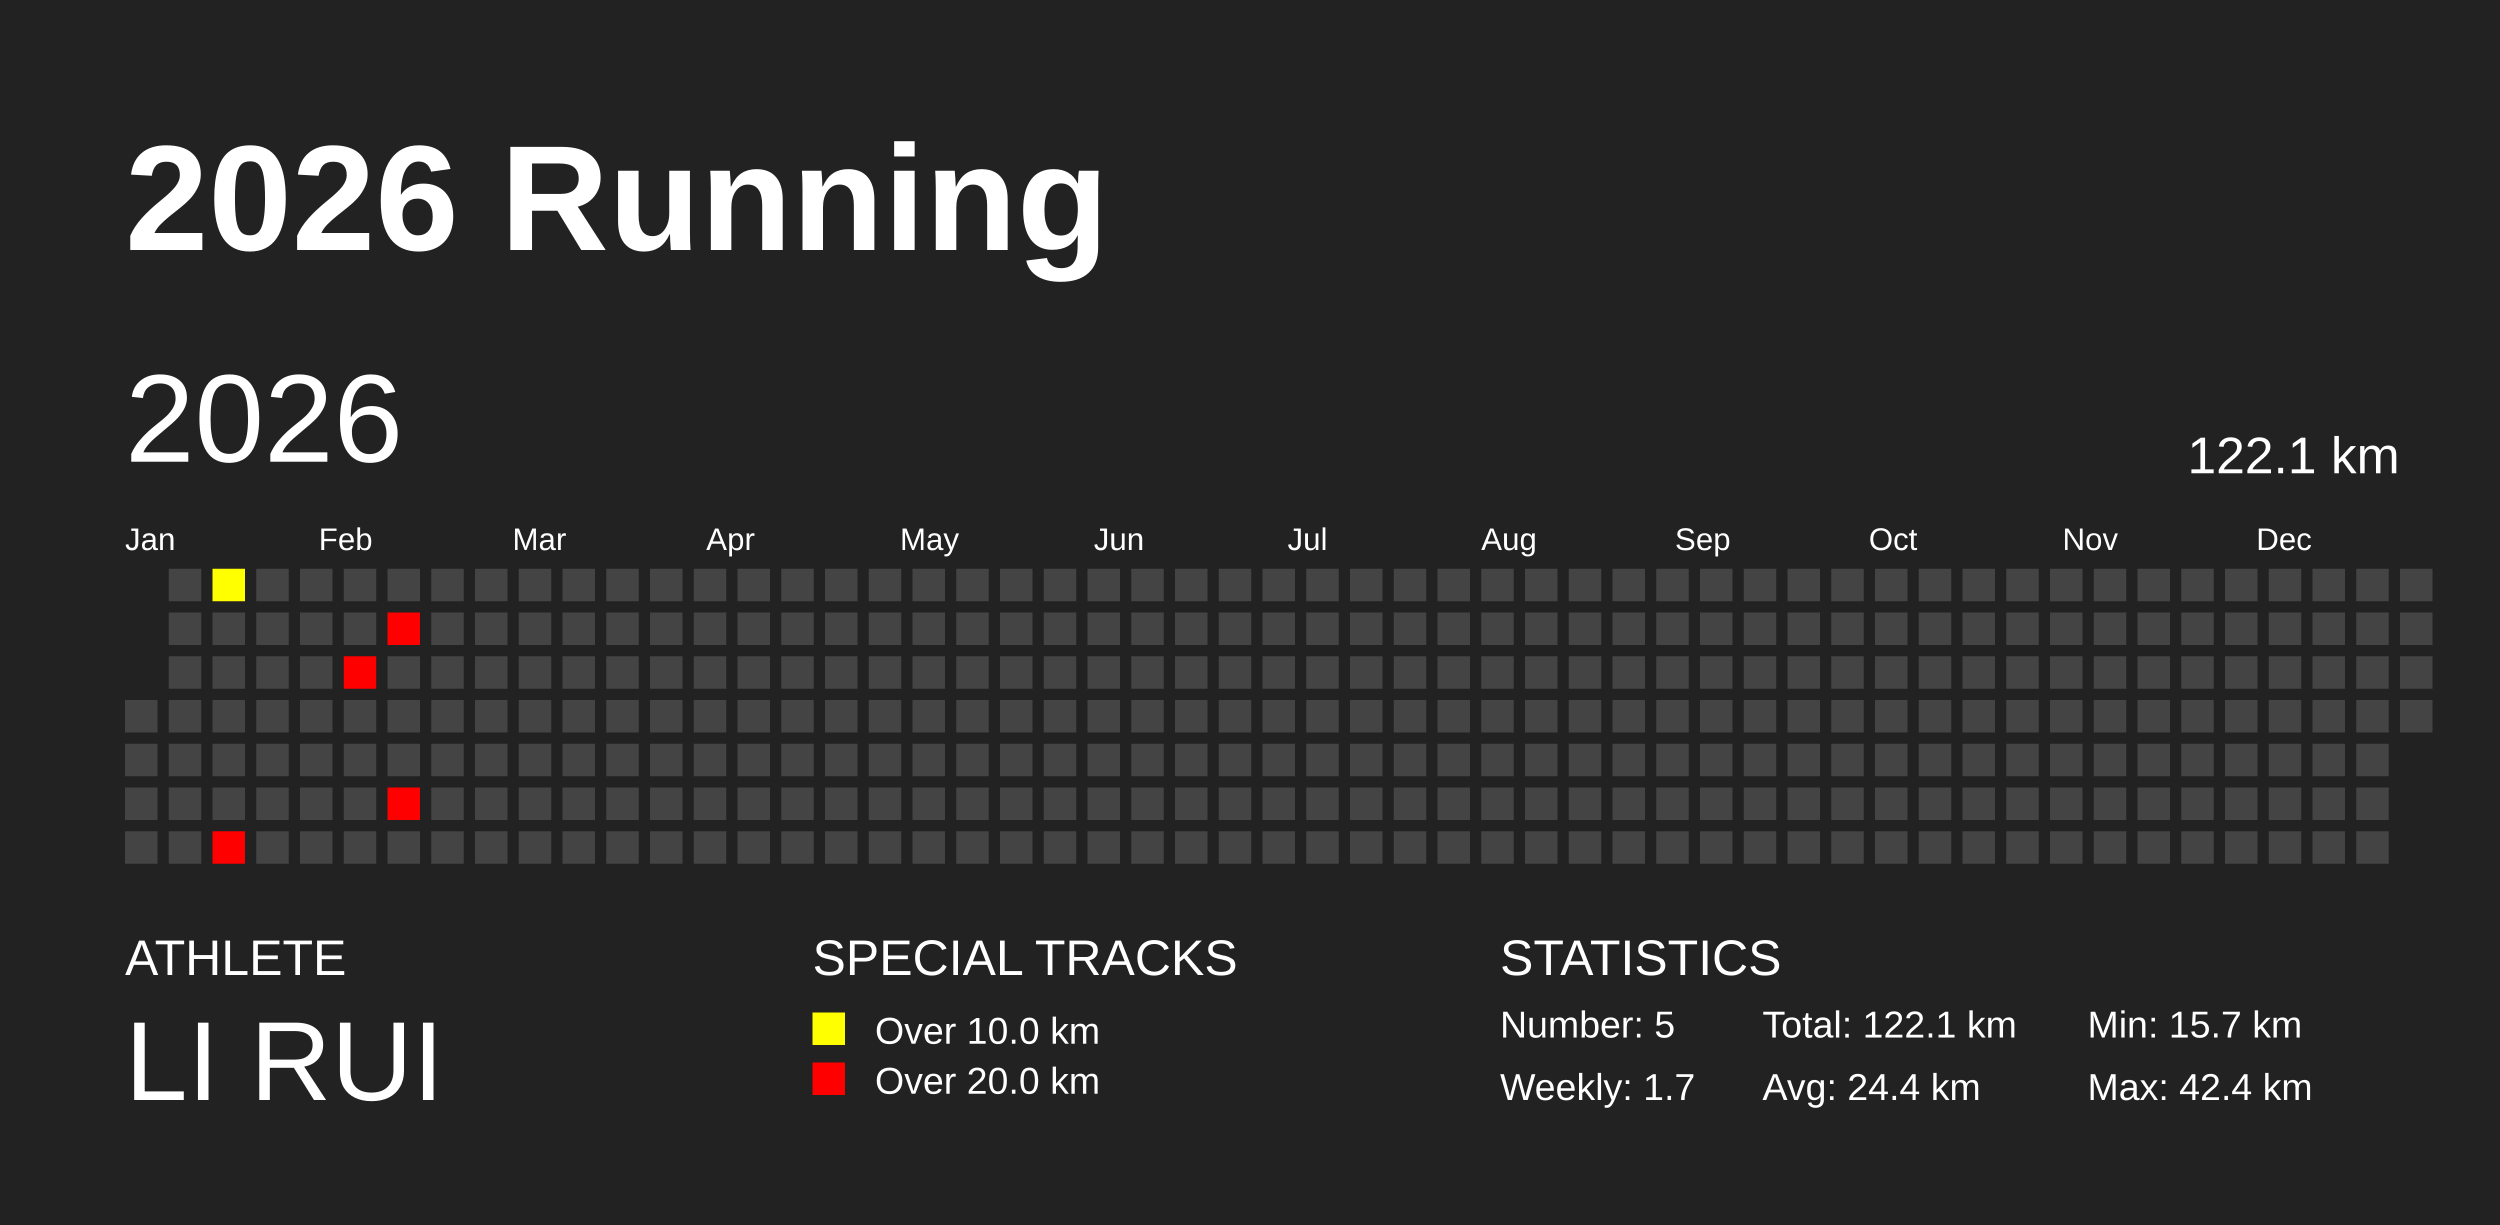
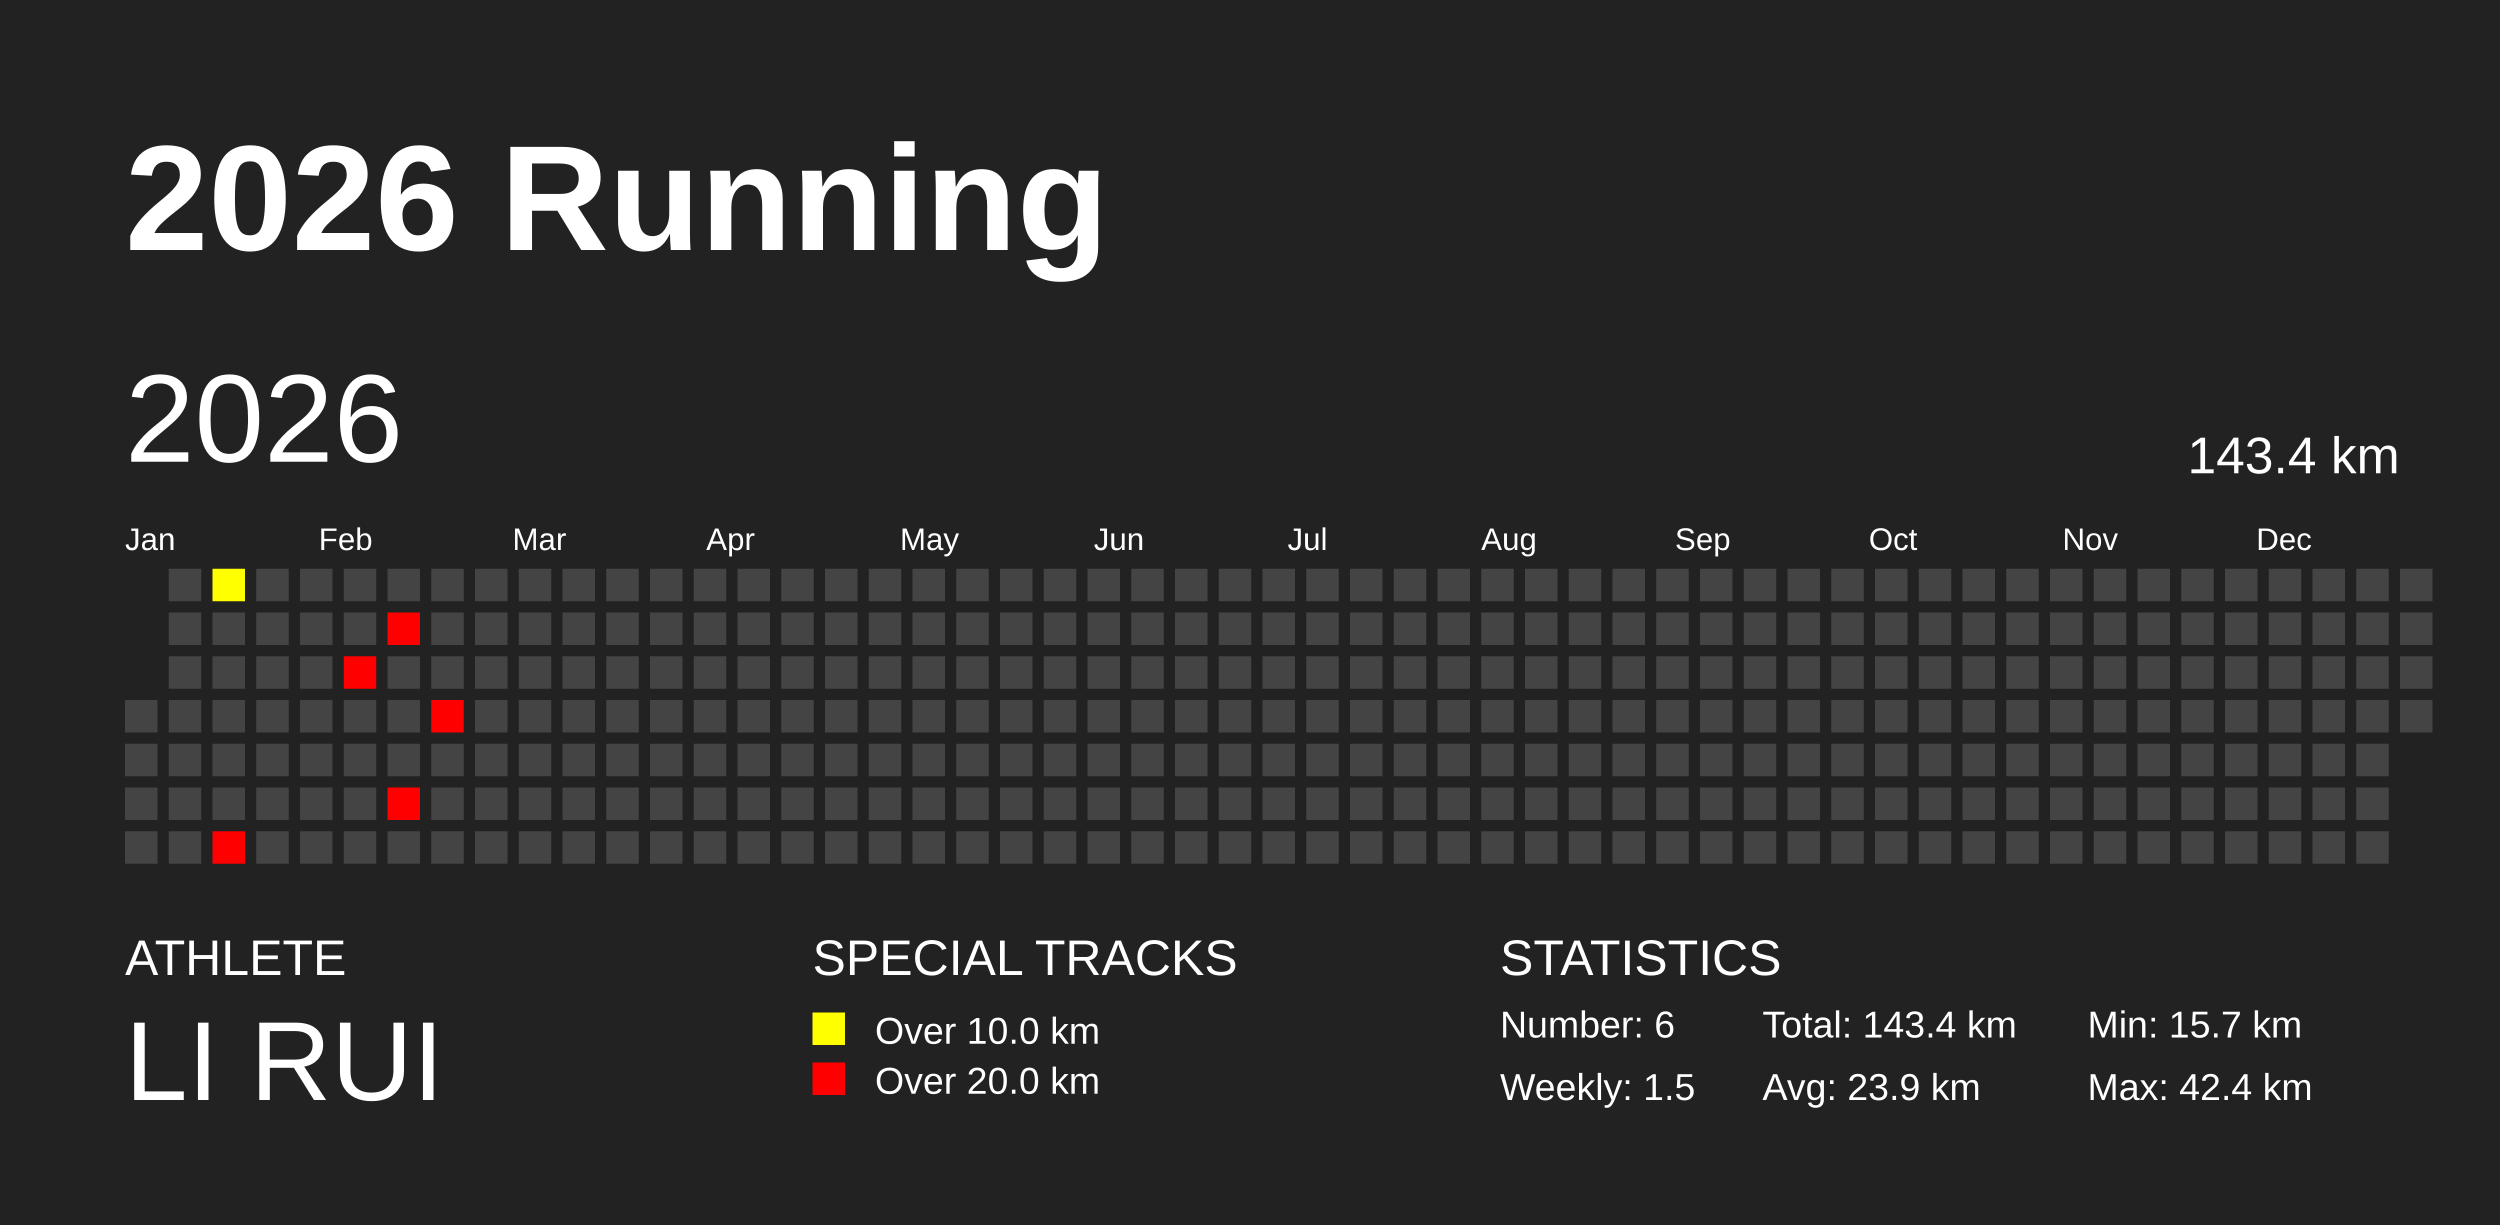
<svg xmlns="http://www.w3.org/2000/svg" baseProfile="full" height="98mm" version="1.1" viewBox="0,0,200,98" width="200mm">
  <defs />
  <rect fill="#222222" height="98" width="200" x="0" y="0" />
  <text fill="#FFFFFF" style="font-size:12px; font-family:Arial; font-weight:bold;" x="10" y="20">2026 Running</text>
  <text fill="#FFFFFF" style="font-size:4px; font-family:Arial" x="10" y="78">ATHLETE</text>
  <text fill="#FFFFFF" style="font-size:9px; font-family:Arial" x="10" y="88">LI RUI</text>
  <text fill="#FFFFFF" style="font-size:4px; font-family:Arial" x="65" y="78">SPECIAL TRACKS</text>
  <rect fill="yellow" height="2.6" width="2.6" x="65" y="81" />
  <text fill="#FFFFFF" style="font-size:3px; font-family:Arial" x="70" y="83.5">Over 10.0 km</text>
  <rect fill="red" height="2.6" width="2.6" x="65" y="85" />
  <text fill="#FFFFFF" style="font-size:3px; font-family:Arial" x="70" y="87.5">Over 20.0 km</text>
  <text fill="#FFFFFF" style="font-size:4px; font-family:Arial" x="120" y="78">STATISTICS</text>
-   <text fill="#FFFFFF" style="font-size:3px; font-family:Arial" x="120" y="83">Number: 5</text>
-   <text fill="#FFFFFF" style="font-size:3px; font-family:Arial" x="120" y="88">Weekly: 1.7</text>
-   <text fill="#FFFFFF" style="font-size:3px; font-family:Arial" x="141" y="83">Total: 122.1 km</text>
-   <text fill="#FFFFFF" style="font-size:3px; font-family:Arial" x="141" y="88">Avg: 24.4 km</text>
+   <text fill="#FFFFFF" style="font-size:3px; font-family:Arial" x="120" y="83">Number: 6</text>
+   <text fill="#FFFFFF" style="font-size:3px; font-family:Arial" x="120" y="88">Weekly: 1.5</text>
+   <text fill="#FFFFFF" style="font-size:3px; font-family:Arial" x="141" y="83">Total: 143.4 km</text>
+   <text fill="#FFFFFF" style="font-size:3px; font-family:Arial" x="141" y="88">Avg: 23.9 km</text>
  <text fill="#FFFFFF" style="font-size:3px; font-family:Arial" x="167" y="83">Min: 15.7 km</text>
  <text fill="#FFFFFF" style="font-size:3px; font-family:Arial" x="167" y="88">Max: 42.4 km</text>
  <text dominant-baseline="hanging" fill="#FFFFFF" style="font-size:10.0px; font-family:Arial;" x="10" y="30">2026</text>
-   <text dominant-baseline="hanging" fill="#FFFFFF" style="font-size:4.125px; font-family:Arial;" x="175" y="35">122.1 km</text>
+   <text dominant-baseline="hanging" fill="#FFFFFF" style="font-size:4.125px; font-family:Arial;" x="175" y="35">143.4 km</text>
  <text fill="#FFFFFF" style="font-size:2.5px; font-family:Arial" x="10.0" y="44">Jan</text>
  <text fill="#FFFFFF" style="font-size:2.5px; font-family:Arial" x="25.5" y="44">Feb</text>
  <text fill="#FFFFFF" style="font-size:2.5px; font-family:Arial" x="41.0" y="44">Mar</text>
  <text fill="#FFFFFF" style="font-size:2.5px; font-family:Arial" x="56.5" y="44">Apr</text>
  <text fill="#FFFFFF" style="font-size:2.5px; font-family:Arial" x="72.0" y="44">May</text>
  <text fill="#FFFFFF" style="font-size:2.5px; font-family:Arial" x="87.5" y="44">Jun</text>
  <text fill="#FFFFFF" style="font-size:2.5px; font-family:Arial" x="103.0" y="44">Jul</text>
  <text fill="#FFFFFF" style="font-size:2.5px; font-family:Arial" x="118.5" y="44">Aug</text>
  <text fill="#FFFFFF" style="font-size:2.5px; font-family:Arial" x="134.0" y="44">Sep</text>
  <text fill="#FFFFFF" style="font-size:2.5px; font-family:Arial" x="149.5" y="44">Oct</text>
  <text fill="#FFFFFF" style="font-size:2.5px; font-family:Arial" x="165.0" y="44">Nov</text>
  <text fill="#FFFFFF" style="font-size:2.5px; font-family:Arial" x="180.5" y="44">Dec</text>
  <rect fill="#444444" height="2.6" width="2.6" x="10.0" y="56.0" />
  <rect fill="#444444" height="2.6" width="2.6" x="10.0" y="59.5" />
  <rect fill="#444444" height="2.6" width="2.6" x="10.0" y="63.0" />
  <rect fill="#444444" height="2.6" width="2.6" x="10.0" y="66.5" />
  <rect fill="#444444" height="2.6" width="2.6" x="13.5" y="45.5" />
  <rect fill="#444444" height="2.6" width="2.6" x="13.5" y="49.0" />
  <rect fill="#444444" height="2.6" width="2.6" x="13.5" y="52.5" />
  <rect fill="#444444" height="2.6" width="2.6" x="13.5" y="56.0" />
  <rect fill="#444444" height="2.6" width="2.6" x="13.5" y="59.5" />
  <rect fill="#444444" height="2.6" width="2.6" x="13.5" y="63.0" />
  <rect fill="#444444" height="2.6" width="2.6" x="13.5" y="66.5" />
  <rect fill="#ffff00" height="2.6" width="2.6" x="17.0" y="45.5" />
  <rect fill="#444444" height="2.6" width="2.6" x="17.0" y="49.0" />
  <rect fill="#444444" height="2.6" width="2.6" x="17.0" y="52.5" />
  <rect fill="#444444" height="2.6" width="2.6" x="17.0" y="56.0" />
  <rect fill="#444444" height="2.6" width="2.6" x="17.0" y="59.5" />
  <rect fill="#444444" height="2.6" width="2.6" x="17.0" y="63.0" />
  <rect fill="red" height="2.6" width="2.6" x="17.0" y="66.5" />
  <rect fill="#444444" height="2.6" width="2.6" x="20.5" y="45.5" />
  <rect fill="#444444" height="2.6" width="2.6" x="20.5" y="49.0" />
  <rect fill="#444444" height="2.6" width="2.6" x="20.5" y="52.5" />
  <rect fill="#444444" height="2.6" width="2.6" x="20.5" y="56.0" />
  <rect fill="#444444" height="2.6" width="2.6" x="20.5" y="59.5" />
  <rect fill="#444444" height="2.6" width="2.6" x="20.5" y="63.0" />
  <rect fill="#444444" height="2.6" width="2.6" x="20.5" y="66.5" />
  <rect fill="#444444" height="2.6" width="2.6" x="24.0" y="45.5" />
  <rect fill="#444444" height="2.6" width="2.6" x="24.0" y="49.0" />
  <rect fill="#444444" height="2.6" width="2.6" x="24.0" y="52.5" />
  <rect fill="#444444" height="2.6" width="2.6" x="24.0" y="56.0" />
  <rect fill="#444444" height="2.6" width="2.6" x="24.0" y="59.5" />
  <rect fill="#444444" height="2.6" width="2.6" x="24.0" y="63.0" />
  <rect fill="#444444" height="2.6" width="2.6" x="24.0" y="66.5" />
  <rect fill="#444444" height="2.6" width="2.6" x="27.5" y="45.5" />
  <rect fill="#444444" height="2.6" width="2.6" x="27.5" y="49.0" />
  <rect fill="red" height="2.6" width="2.6" x="27.5" y="52.5" />
  <rect fill="#444444" height="2.6" width="2.6" x="27.5" y="56.0" />
  <rect fill="#444444" height="2.6" width="2.6" x="27.5" y="59.5" />
  <rect fill="#444444" height="2.6" width="2.6" x="27.5" y="63.0" />
  <rect fill="#444444" height="2.6" width="2.6" x="27.5" y="66.5" />
  <rect fill="#444444" height="2.6" width="2.6" x="31.0" y="45.5" />
  <rect fill="red" height="2.6" width="2.6" x="31.0" y="49.0" />
  <rect fill="#444444" height="2.6" width="2.6" x="31.0" y="52.5" />
  <rect fill="#444444" height="2.6" width="2.6" x="31.0" y="56.0" />
  <rect fill="#444444" height="2.6" width="2.6" x="31.0" y="59.5" />
  <rect fill="red" height="2.6" width="2.6" x="31.0" y="63.0" />
  <rect fill="#444444" height="2.6" width="2.6" x="31.0" y="66.5" />
  <rect fill="#444444" height="2.6" width="2.6" x="34.5" y="45.5" />
  <rect fill="#444444" height="2.6" width="2.6" x="34.5" y="49.0" />
  <rect fill="#444444" height="2.6" width="2.6" x="34.5" y="52.5" />
-   <rect fill="#444444" height="2.6" width="2.6" x="34.5" y="56.0" />
+   <rect fill="red" height="2.6" width="2.6" x="34.5" y="56.0" />
  <rect fill="#444444" height="2.6" width="2.6" x="34.5" y="59.5" />
  <rect fill="#444444" height="2.6" width="2.6" x="34.5" y="63.0" />
  <rect fill="#444444" height="2.6" width="2.6" x="34.5" y="66.5" />
  <rect fill="#444444" height="2.6" width="2.6" x="38.0" y="45.5" />
  <rect fill="#444444" height="2.6" width="2.6" x="38.0" y="49.0" />
  <rect fill="#444444" height="2.6" width="2.6" x="38.0" y="52.5" />
  <rect fill="#444444" height="2.6" width="2.6" x="38.0" y="56.0" />
  <rect fill="#444444" height="2.6" width="2.6" x="38.0" y="59.5" />
  <rect fill="#444444" height="2.6" width="2.6" x="38.0" y="63.0" />
  <rect fill="#444444" height="2.6" width="2.6" x="38.0" y="66.5" />
  <rect fill="#444444" height="2.6" width="2.6" x="41.5" y="45.5" />
  <rect fill="#444444" height="2.6" width="2.6" x="41.5" y="49.0" />
  <rect fill="#444444" height="2.6" width="2.6" x="41.5" y="52.5" />
  <rect fill="#444444" height="2.6" width="2.6" x="41.5" y="56.0" />
  <rect fill="#444444" height="2.6" width="2.6" x="41.5" y="59.5" />
  <rect fill="#444444" height="2.6" width="2.6" x="41.5" y="63.0" />
  <rect fill="#444444" height="2.6" width="2.6" x="41.5" y="66.5" />
  <rect fill="#444444" height="2.6" width="2.6" x="45.0" y="45.5" />
  <rect fill="#444444" height="2.6" width="2.6" x="45.0" y="49.0" />
  <rect fill="#444444" height="2.6" width="2.6" x="45.0" y="52.5" />
  <rect fill="#444444" height="2.6" width="2.6" x="45.0" y="56.0" />
  <rect fill="#444444" height="2.6" width="2.6" x="45.0" y="59.5" />
  <rect fill="#444444" height="2.6" width="2.6" x="45.0" y="63.0" />
  <rect fill="#444444" height="2.6" width="2.6" x="45.0" y="66.5" />
  <rect fill="#444444" height="2.6" width="2.6" x="48.5" y="45.5" />
  <rect fill="#444444" height="2.6" width="2.6" x="48.5" y="49.0" />
  <rect fill="#444444" height="2.6" width="2.6" x="48.5" y="52.5" />
  <rect fill="#444444" height="2.6" width="2.6" x="48.5" y="56.0" />
  <rect fill="#444444" height="2.6" width="2.6" x="48.5" y="59.5" />
  <rect fill="#444444" height="2.6" width="2.6" x="48.5" y="63.0" />
  <rect fill="#444444" height="2.6" width="2.6" x="48.5" y="66.5" />
  <rect fill="#444444" height="2.6" width="2.6" x="52.0" y="45.5" />
  <rect fill="#444444" height="2.6" width="2.6" x="52.0" y="49.0" />
  <rect fill="#444444" height="2.6" width="2.6" x="52.0" y="52.5" />
  <rect fill="#444444" height="2.6" width="2.6" x="52.0" y="56.0" />
  <rect fill="#444444" height="2.6" width="2.6" x="52.0" y="59.5" />
  <rect fill="#444444" height="2.6" width="2.6" x="52.0" y="63.0" />
  <rect fill="#444444" height="2.6" width="2.6" x="52.0" y="66.5" />
  <rect fill="#444444" height="2.6" width="2.6" x="55.5" y="45.5" />
  <rect fill="#444444" height="2.6" width="2.6" x="55.5" y="49.0" />
  <rect fill="#444444" height="2.6" width="2.6" x="55.5" y="52.5" />
  <rect fill="#444444" height="2.6" width="2.6" x="55.5" y="56.0" />
  <rect fill="#444444" height="2.6" width="2.6" x="55.5" y="59.5" />
  <rect fill="#444444" height="2.6" width="2.6" x="55.5" y="63.0" />
  <rect fill="#444444" height="2.6" width="2.6" x="55.5" y="66.5" />
  <rect fill="#444444" height="2.6" width="2.6" x="59.0" y="45.5" />
  <rect fill="#444444" height="2.6" width="2.6" x="59.0" y="49.0" />
  <rect fill="#444444" height="2.6" width="2.6" x="59.0" y="52.5" />
  <rect fill="#444444" height="2.6" width="2.6" x="59.0" y="56.0" />
  <rect fill="#444444" height="2.6" width="2.6" x="59.0" y="59.5" />
  <rect fill="#444444" height="2.6" width="2.6" x="59.0" y="63.0" />
  <rect fill="#444444" height="2.6" width="2.6" x="59.0" y="66.5" />
  <rect fill="#444444" height="2.6" width="2.6" x="62.5" y="45.5" />
  <rect fill="#444444" height="2.6" width="2.6" x="62.5" y="49.0" />
  <rect fill="#444444" height="2.6" width="2.6" x="62.5" y="52.5" />
  <rect fill="#444444" height="2.6" width="2.6" x="62.5" y="56.0" />
  <rect fill="#444444" height="2.6" width="2.6" x="62.5" y="59.5" />
  <rect fill="#444444" height="2.6" width="2.6" x="62.5" y="63.0" />
  <rect fill="#444444" height="2.6" width="2.6" x="62.5" y="66.5" />
  <rect fill="#444444" height="2.6" width="2.6" x="66.0" y="45.5" />
  <rect fill="#444444" height="2.6" width="2.6" x="66.0" y="49.0" />
  <rect fill="#444444" height="2.6" width="2.6" x="66.0" y="52.5" />
  <rect fill="#444444" height="2.6" width="2.6" x="66.0" y="56.0" />
  <rect fill="#444444" height="2.6" width="2.6" x="66.0" y="59.5" />
  <rect fill="#444444" height="2.6" width="2.6" x="66.0" y="63.0" />
  <rect fill="#444444" height="2.6" width="2.6" x="66.0" y="66.5" />
  <rect fill="#444444" height="2.6" width="2.6" x="69.5" y="45.5" />
  <rect fill="#444444" height="2.6" width="2.6" x="69.5" y="49.0" />
  <rect fill="#444444" height="2.6" width="2.6" x="69.5" y="52.5" />
  <rect fill="#444444" height="2.6" width="2.6" x="69.5" y="56.0" />
  <rect fill="#444444" height="2.6" width="2.6" x="69.5" y="59.5" />
  <rect fill="#444444" height="2.6" width="2.6" x="69.5" y="63.0" />
  <rect fill="#444444" height="2.6" width="2.6" x="69.5" y="66.5" />
  <rect fill="#444444" height="2.6" width="2.6" x="73.0" y="45.5" />
  <rect fill="#444444" height="2.6" width="2.6" x="73.0" y="49.0" />
  <rect fill="#444444" height="2.6" width="2.6" x="73.0" y="52.5" />
  <rect fill="#444444" height="2.6" width="2.6" x="73.0" y="56.0" />
  <rect fill="#444444" height="2.6" width="2.6" x="73.0" y="59.5" />
  <rect fill="#444444" height="2.6" width="2.6" x="73.0" y="63.0" />
  <rect fill="#444444" height="2.6" width="2.6" x="73.0" y="66.5" />
  <rect fill="#444444" height="2.6" width="2.6" x="76.5" y="45.5" />
  <rect fill="#444444" height="2.6" width="2.6" x="76.5" y="49.0" />
  <rect fill="#444444" height="2.6" width="2.6" x="76.5" y="52.5" />
  <rect fill="#444444" height="2.6" width="2.6" x="76.5" y="56.0" />
  <rect fill="#444444" height="2.6" width="2.6" x="76.5" y="59.5" />
  <rect fill="#444444" height="2.6" width="2.6" x="76.5" y="63.0" />
  <rect fill="#444444" height="2.6" width="2.6" x="76.5" y="66.5" />
  <rect fill="#444444" height="2.6" width="2.6" x="80.0" y="45.5" />
  <rect fill="#444444" height="2.6" width="2.6" x="80.0" y="49.0" />
  <rect fill="#444444" height="2.6" width="2.6" x="80.0" y="52.5" />
  <rect fill="#444444" height="2.6" width="2.6" x="80.0" y="56.0" />
  <rect fill="#444444" height="2.6" width="2.6" x="80.0" y="59.5" />
  <rect fill="#444444" height="2.6" width="2.6" x="80.0" y="63.0" />
  <rect fill="#444444" height="2.6" width="2.6" x="80.0" y="66.5" />
  <rect fill="#444444" height="2.6" width="2.6" x="83.5" y="45.5" />
  <rect fill="#444444" height="2.6" width="2.6" x="83.5" y="49.0" />
  <rect fill="#444444" height="2.6" width="2.6" x="83.5" y="52.5" />
  <rect fill="#444444" height="2.6" width="2.6" x="83.5" y="56.0" />
  <rect fill="#444444" height="2.6" width="2.6" x="83.5" y="59.5" />
  <rect fill="#444444" height="2.6" width="2.6" x="83.5" y="63.0" />
  <rect fill="#444444" height="2.6" width="2.6" x="83.5" y="66.5" />
  <rect fill="#444444" height="2.6" width="2.6" x="87.0" y="45.5" />
  <rect fill="#444444" height="2.6" width="2.6" x="87.0" y="49.0" />
  <rect fill="#444444" height="2.6" width="2.6" x="87.0" y="52.5" />
  <rect fill="#444444" height="2.6" width="2.6" x="87.0" y="56.0" />
  <rect fill="#444444" height="2.6" width="2.6" x="87.0" y="59.5" />
  <rect fill="#444444" height="2.6" width="2.6" x="87.0" y="63.0" />
  <rect fill="#444444" height="2.6" width="2.6" x="87.0" y="66.5" />
  <rect fill="#444444" height="2.6" width="2.6" x="90.5" y="45.5" />
  <rect fill="#444444" height="2.6" width="2.6" x="90.5" y="49.0" />
  <rect fill="#444444" height="2.6" width="2.6" x="90.5" y="52.5" />
  <rect fill="#444444" height="2.6" width="2.6" x="90.5" y="56.0" />
  <rect fill="#444444" height="2.6" width="2.6" x="90.5" y="59.5" />
  <rect fill="#444444" height="2.6" width="2.6" x="90.5" y="63.0" />
  <rect fill="#444444" height="2.6" width="2.6" x="90.5" y="66.5" />
  <rect fill="#444444" height="2.6" width="2.6" x="94.0" y="45.5" />
  <rect fill="#444444" height="2.6" width="2.6" x="94.0" y="49.0" />
  <rect fill="#444444" height="2.6" width="2.6" x="94.0" y="52.5" />
  <rect fill="#444444" height="2.6" width="2.6" x="94.0" y="56.0" />
  <rect fill="#444444" height="2.6" width="2.6" x="94.0" y="59.5" />
  <rect fill="#444444" height="2.6" width="2.6" x="94.0" y="63.0" />
  <rect fill="#444444" height="2.6" width="2.6" x="94.0" y="66.5" />
  <rect fill="#444444" height="2.6" width="2.6" x="97.5" y="45.5" />
  <rect fill="#444444" height="2.6" width="2.6" x="97.5" y="49.0" />
  <rect fill="#444444" height="2.6" width="2.6" x="97.5" y="52.5" />
  <rect fill="#444444" height="2.6" width="2.6" x="97.5" y="56.0" />
  <rect fill="#444444" height="2.6" width="2.6" x="97.5" y="59.5" />
  <rect fill="#444444" height="2.6" width="2.6" x="97.5" y="63.0" />
  <rect fill="#444444" height="2.6" width="2.6" x="97.5" y="66.5" />
  <rect fill="#444444" height="2.6" width="2.6" x="101.0" y="45.5" />
  <rect fill="#444444" height="2.6" width="2.6" x="101.0" y="49.0" />
  <rect fill="#444444" height="2.6" width="2.6" x="101.0" y="52.5" />
  <rect fill="#444444" height="2.6" width="2.6" x="101.0" y="56.0" />
  <rect fill="#444444" height="2.6" width="2.6" x="101.0" y="59.5" />
  <rect fill="#444444" height="2.6" width="2.6" x="101.0" y="63.0" />
  <rect fill="#444444" height="2.6" width="2.6" x="101.0" y="66.5" />
  <rect fill="#444444" height="2.6" width="2.6" x="104.5" y="45.5" />
  <rect fill="#444444" height="2.6" width="2.6" x="104.5" y="49.0" />
  <rect fill="#444444" height="2.6" width="2.6" x="104.5" y="52.5" />
  <rect fill="#444444" height="2.6" width="2.6" x="104.5" y="56.0" />
  <rect fill="#444444" height="2.6" width="2.6" x="104.5" y="59.5" />
  <rect fill="#444444" height="2.6" width="2.6" x="104.5" y="63.0" />
  <rect fill="#444444" height="2.6" width="2.6" x="104.5" y="66.5" />
  <rect fill="#444444" height="2.6" width="2.6" x="108.0" y="45.5" />
  <rect fill="#444444" height="2.6" width="2.6" x="108.0" y="49.0" />
  <rect fill="#444444" height="2.6" width="2.6" x="108.0" y="52.5" />
  <rect fill="#444444" height="2.6" width="2.6" x="108.0" y="56.0" />
  <rect fill="#444444" height="2.6" width="2.6" x="108.0" y="59.5" />
  <rect fill="#444444" height="2.6" width="2.6" x="108.0" y="63.0" />
  <rect fill="#444444" height="2.6" width="2.6" x="108.0" y="66.5" />
  <rect fill="#444444" height="2.6" width="2.6" x="111.5" y="45.5" />
  <rect fill="#444444" height="2.6" width="2.6" x="111.5" y="49.0" />
  <rect fill="#444444" height="2.6" width="2.6" x="111.5" y="52.5" />
  <rect fill="#444444" height="2.6" width="2.6" x="111.5" y="56.0" />
  <rect fill="#444444" height="2.6" width="2.6" x="111.5" y="59.5" />
  <rect fill="#444444" height="2.6" width="2.6" x="111.5" y="63.0" />
  <rect fill="#444444" height="2.6" width="2.6" x="111.5" y="66.5" />
  <rect fill="#444444" height="2.6" width="2.6" x="115.0" y="45.5" />
  <rect fill="#444444" height="2.6" width="2.6" x="115.0" y="49.0" />
  <rect fill="#444444" height="2.6" width="2.6" x="115.0" y="52.5" />
  <rect fill="#444444" height="2.6" width="2.6" x="115.0" y="56.0" />
  <rect fill="#444444" height="2.6" width="2.6" x="115.0" y="59.5" />
  <rect fill="#444444" height="2.6" width="2.6" x="115.0" y="63.0" />
  <rect fill="#444444" height="2.6" width="2.6" x="115.0" y="66.5" />
  <rect fill="#444444" height="2.6" width="2.6" x="118.5" y="45.5" />
  <rect fill="#444444" height="2.6" width="2.6" x="118.5" y="49.0" />
  <rect fill="#444444" height="2.6" width="2.6" x="118.5" y="52.5" />
  <rect fill="#444444" height="2.6" width="2.6" x="118.5" y="56.0" />
  <rect fill="#444444" height="2.6" width="2.6" x="118.5" y="59.5" />
  <rect fill="#444444" height="2.6" width="2.6" x="118.5" y="63.0" />
  <rect fill="#444444" height="2.6" width="2.6" x="118.5" y="66.5" />
  <rect fill="#444444" height="2.6" width="2.6" x="122.0" y="45.5" />
  <rect fill="#444444" height="2.6" width="2.6" x="122.0" y="49.0" />
  <rect fill="#444444" height="2.6" width="2.6" x="122.0" y="52.5" />
  <rect fill="#444444" height="2.6" width="2.6" x="122.0" y="56.0" />
  <rect fill="#444444" height="2.6" width="2.6" x="122.0" y="59.5" />
  <rect fill="#444444" height="2.6" width="2.6" x="122.0" y="63.0" />
  <rect fill="#444444" height="2.6" width="2.6" x="122.0" y="66.5" />
  <rect fill="#444444" height="2.6" width="2.6" x="125.5" y="45.5" />
  <rect fill="#444444" height="2.6" width="2.6" x="125.5" y="49.0" />
  <rect fill="#444444" height="2.6" width="2.6" x="125.5" y="52.5" />
  <rect fill="#444444" height="2.6" width="2.6" x="125.5" y="56.0" />
  <rect fill="#444444" height="2.6" width="2.6" x="125.5" y="59.5" />
  <rect fill="#444444" height="2.6" width="2.6" x="125.5" y="63.0" />
  <rect fill="#444444" height="2.6" width="2.6" x="125.5" y="66.5" />
  <rect fill="#444444" height="2.6" width="2.6" x="129.0" y="45.5" />
  <rect fill="#444444" height="2.6" width="2.6" x="129.0" y="49.0" />
  <rect fill="#444444" height="2.6" width="2.6" x="129.0" y="52.5" />
  <rect fill="#444444" height="2.6" width="2.6" x="129.0" y="56.0" />
  <rect fill="#444444" height="2.6" width="2.6" x="129.0" y="59.5" />
  <rect fill="#444444" height="2.6" width="2.6" x="129.0" y="63.0" />
  <rect fill="#444444" height="2.6" width="2.6" x="129.0" y="66.5" />
  <rect fill="#444444" height="2.6" width="2.6" x="132.5" y="45.5" />
  <rect fill="#444444" height="2.6" width="2.6" x="132.5" y="49.0" />
  <rect fill="#444444" height="2.6" width="2.6" x="132.5" y="52.5" />
  <rect fill="#444444" height="2.6" width="2.6" x="132.5" y="56.0" />
  <rect fill="#444444" height="2.6" width="2.6" x="132.5" y="59.5" />
  <rect fill="#444444" height="2.6" width="2.6" x="132.5" y="63.0" />
  <rect fill="#444444" height="2.6" width="2.6" x="132.5" y="66.5" />
  <rect fill="#444444" height="2.6" width="2.6" x="136.0" y="45.5" />
  <rect fill="#444444" height="2.6" width="2.6" x="136.0" y="49.0" />
  <rect fill="#444444" height="2.6" width="2.6" x="136.0" y="52.5" />
  <rect fill="#444444" height="2.6" width="2.6" x="136.0" y="56.0" />
  <rect fill="#444444" height="2.6" width="2.6" x="136.0" y="59.5" />
  <rect fill="#444444" height="2.6" width="2.6" x="136.0" y="63.0" />
  <rect fill="#444444" height="2.6" width="2.6" x="136.0" y="66.5" />
  <rect fill="#444444" height="2.6" width="2.6" x="139.5" y="45.5" />
  <rect fill="#444444" height="2.6" width="2.6" x="139.5" y="49.0" />
  <rect fill="#444444" height="2.6" width="2.6" x="139.5" y="52.5" />
  <rect fill="#444444" height="2.6" width="2.6" x="139.5" y="56.0" />
  <rect fill="#444444" height="2.6" width="2.6" x="139.5" y="59.5" />
  <rect fill="#444444" height="2.6" width="2.6" x="139.5" y="63.0" />
  <rect fill="#444444" height="2.6" width="2.6" x="139.5" y="66.5" />
  <rect fill="#444444" height="2.6" width="2.6" x="143.0" y="45.5" />
  <rect fill="#444444" height="2.6" width="2.6" x="143.0" y="49.0" />
  <rect fill="#444444" height="2.6" width="2.6" x="143.0" y="52.5" />
  <rect fill="#444444" height="2.6" width="2.6" x="143.0" y="56.0" />
  <rect fill="#444444" height="2.6" width="2.6" x="143.0" y="59.5" />
  <rect fill="#444444" height="2.6" width="2.6" x="143.0" y="63.0" />
  <rect fill="#444444" height="2.6" width="2.6" x="143.0" y="66.5" />
  <rect fill="#444444" height="2.6" width="2.6" x="146.5" y="45.5" />
  <rect fill="#444444" height="2.6" width="2.6" x="146.5" y="49.0" />
  <rect fill="#444444" height="2.6" width="2.6" x="146.5" y="52.5" />
  <rect fill="#444444" height="2.6" width="2.6" x="146.5" y="56.0" />
  <rect fill="#444444" height="2.6" width="2.6" x="146.5" y="59.5" />
  <rect fill="#444444" height="2.6" width="2.6" x="146.5" y="63.0" />
  <rect fill="#444444" height="2.6" width="2.6" x="146.5" y="66.5" />
  <rect fill="#444444" height="2.6" width="2.6" x="150.0" y="45.5" />
  <rect fill="#444444" height="2.6" width="2.6" x="150.0" y="49.0" />
  <rect fill="#444444" height="2.6" width="2.6" x="150.0" y="52.5" />
  <rect fill="#444444" height="2.6" width="2.6" x="150.0" y="56.0" />
  <rect fill="#444444" height="2.6" width="2.6" x="150.0" y="59.5" />
  <rect fill="#444444" height="2.6" width="2.6" x="150.0" y="63.0" />
  <rect fill="#444444" height="2.6" width="2.6" x="150.0" y="66.5" />
  <rect fill="#444444" height="2.6" width="2.6" x="153.5" y="45.5" />
  <rect fill="#444444" height="2.6" width="2.6" x="153.5" y="49.0" />
  <rect fill="#444444" height="2.6" width="2.6" x="153.5" y="52.5" />
  <rect fill="#444444" height="2.6" width="2.6" x="153.5" y="56.0" />
  <rect fill="#444444" height="2.6" width="2.6" x="153.5" y="59.5" />
  <rect fill="#444444" height="2.6" width="2.6" x="153.5" y="63.0" />
  <rect fill="#444444" height="2.6" width="2.6" x="153.5" y="66.5" />
  <rect fill="#444444" height="2.6" width="2.6" x="157.0" y="45.5" />
  <rect fill="#444444" height="2.6" width="2.6" x="157.0" y="49.0" />
  <rect fill="#444444" height="2.6" width="2.6" x="157.0" y="52.5" />
  <rect fill="#444444" height="2.6" width="2.6" x="157.0" y="56.0" />
  <rect fill="#444444" height="2.6" width="2.6" x="157.0" y="59.5" />
  <rect fill="#444444" height="2.6" width="2.6" x="157.0" y="63.0" />
  <rect fill="#444444" height="2.6" width="2.6" x="157.0" y="66.5" />
  <rect fill="#444444" height="2.6" width="2.6" x="160.5" y="45.5" />
  <rect fill="#444444" height="2.6" width="2.6" x="160.5" y="49.0" />
  <rect fill="#444444" height="2.6" width="2.6" x="160.5" y="52.5" />
  <rect fill="#444444" height="2.6" width="2.6" x="160.5" y="56.0" />
  <rect fill="#444444" height="2.6" width="2.6" x="160.5" y="59.5" />
  <rect fill="#444444" height="2.6" width="2.6" x="160.5" y="63.0" />
  <rect fill="#444444" height="2.6" width="2.6" x="160.5" y="66.5" />
  <rect fill="#444444" height="2.6" width="2.6" x="164.0" y="45.5" />
  <rect fill="#444444" height="2.6" width="2.6" x="164.0" y="49.0" />
  <rect fill="#444444" height="2.6" width="2.6" x="164.0" y="52.5" />
  <rect fill="#444444" height="2.6" width="2.6" x="164.0" y="56.0" />
  <rect fill="#444444" height="2.6" width="2.6" x="164.0" y="59.5" />
  <rect fill="#444444" height="2.6" width="2.6" x="164.0" y="63.0" />
  <rect fill="#444444" height="2.6" width="2.6" x="164.0" y="66.5" />
  <rect fill="#444444" height="2.6" width="2.6" x="167.5" y="45.5" />
  <rect fill="#444444" height="2.6" width="2.6" x="167.5" y="49.0" />
  <rect fill="#444444" height="2.6" width="2.6" x="167.5" y="52.5" />
  <rect fill="#444444" height="2.6" width="2.6" x="167.5" y="56.0" />
  <rect fill="#444444" height="2.6" width="2.6" x="167.5" y="59.5" />
  <rect fill="#444444" height="2.6" width="2.6" x="167.5" y="63.0" />
  <rect fill="#444444" height="2.6" width="2.6" x="167.5" y="66.5" />
  <rect fill="#444444" height="2.6" width="2.6" x="171.0" y="45.5" />
  <rect fill="#444444" height="2.6" width="2.6" x="171.0" y="49.0" />
  <rect fill="#444444" height="2.6" width="2.6" x="171.0" y="52.5" />
  <rect fill="#444444" height="2.6" width="2.6" x="171.0" y="56.0" />
  <rect fill="#444444" height="2.6" width="2.6" x="171.0" y="59.5" />
  <rect fill="#444444" height="2.6" width="2.6" x="171.0" y="63.0" />
  <rect fill="#444444" height="2.6" width="2.6" x="171.0" y="66.5" />
  <rect fill="#444444" height="2.6" width="2.6" x="174.5" y="45.5" />
  <rect fill="#444444" height="2.6" width="2.6" x="174.5" y="49.0" />
  <rect fill="#444444" height="2.6" width="2.6" x="174.5" y="52.5" />
  <rect fill="#444444" height="2.6" width="2.6" x="174.5" y="56.0" />
  <rect fill="#444444" height="2.6" width="2.6" x="174.5" y="59.5" />
  <rect fill="#444444" height="2.6" width="2.6" x="174.5" y="63.0" />
  <rect fill="#444444" height="2.6" width="2.6" x="174.5" y="66.5" />
  <rect fill="#444444" height="2.6" width="2.6" x="178.0" y="45.5" />
  <rect fill="#444444" height="2.6" width="2.6" x="178.0" y="49.0" />
  <rect fill="#444444" height="2.6" width="2.6" x="178.0" y="52.5" />
  <rect fill="#444444" height="2.6" width="2.6" x="178.0" y="56.0" />
  <rect fill="#444444" height="2.6" width="2.6" x="178.0" y="59.5" />
  <rect fill="#444444" height="2.6" width="2.6" x="178.0" y="63.0" />
  <rect fill="#444444" height="2.6" width="2.6" x="178.0" y="66.5" />
  <rect fill="#444444" height="2.6" width="2.6" x="181.5" y="45.5" />
  <rect fill="#444444" height="2.6" width="2.6" x="181.5" y="49.0" />
  <rect fill="#444444" height="2.6" width="2.6" x="181.5" y="52.5" />
  <rect fill="#444444" height="2.6" width="2.6" x="181.5" y="56.0" />
  <rect fill="#444444" height="2.6" width="2.6" x="181.5" y="59.5" />
  <rect fill="#444444" height="2.6" width="2.6" x="181.5" y="63.0" />
  <rect fill="#444444" height="2.6" width="2.6" x="181.5" y="66.5" />
  <rect fill="#444444" height="2.6" width="2.6" x="185.0" y="45.5" />
  <rect fill="#444444" height="2.6" width="2.6" x="185.0" y="49.0" />
  <rect fill="#444444" height="2.6" width="2.6" x="185.0" y="52.5" />
  <rect fill="#444444" height="2.6" width="2.6" x="185.0" y="56.0" />
  <rect fill="#444444" height="2.6" width="2.6" x="185.0" y="59.5" />
  <rect fill="#444444" height="2.6" width="2.6" x="185.0" y="63.0" />
  <rect fill="#444444" height="2.6" width="2.6" x="185.0" y="66.5" />
  <rect fill="#444444" height="2.6" width="2.6" x="188.5" y="45.5" />
  <rect fill="#444444" height="2.6" width="2.6" x="188.5" y="49.0" />
  <rect fill="#444444" height="2.6" width="2.6" x="188.5" y="52.5" />
  <rect fill="#444444" height="2.6" width="2.6" x="188.5" y="56.0" />
  <rect fill="#444444" height="2.6" width="2.6" x="188.5" y="59.5" />
  <rect fill="#444444" height="2.6" width="2.6" x="188.5" y="63.0" />
  <rect fill="#444444" height="2.6" width="2.6" x="188.5" y="66.5" />
  <rect fill="#444444" height="2.6" width="2.6" x="192.0" y="45.5" />
  <rect fill="#444444" height="2.6" width="2.6" x="192.0" y="49.0" />
  <rect fill="#444444" height="2.6" width="2.6" x="192.0" y="52.5" />
  <rect fill="#444444" height="2.6" width="2.6" x="192.0" y="56.0" />
</svg>
